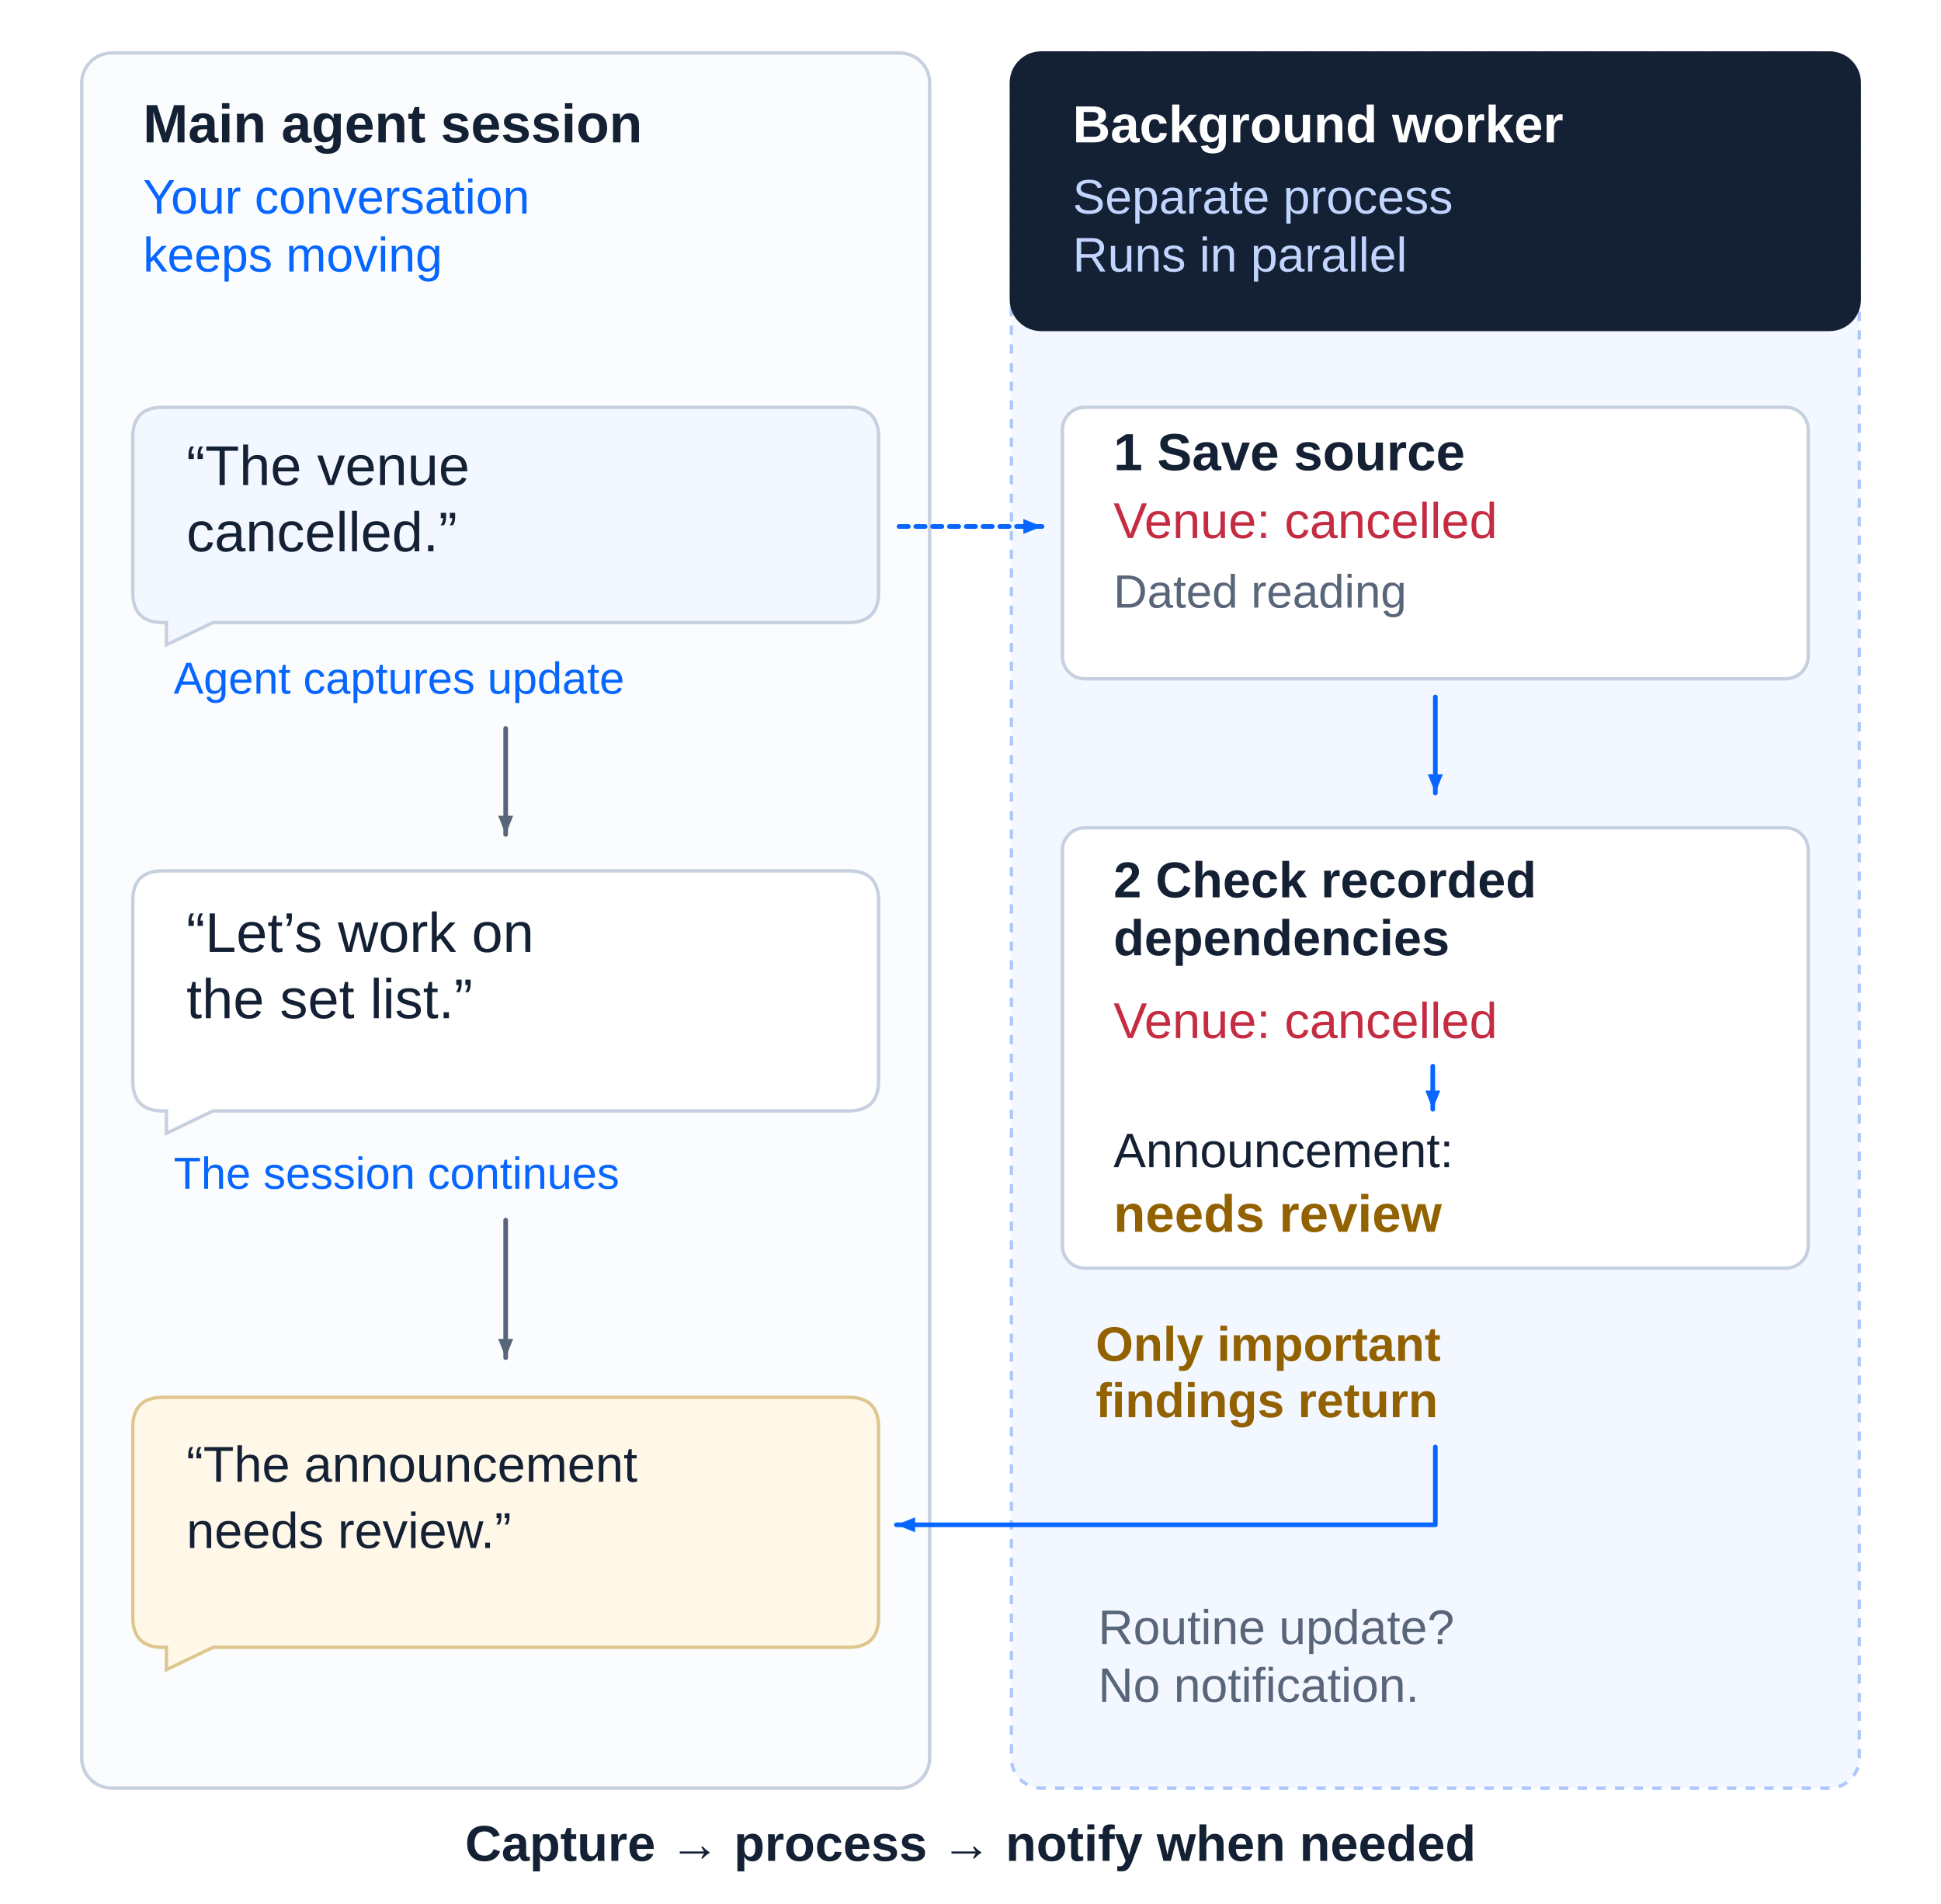
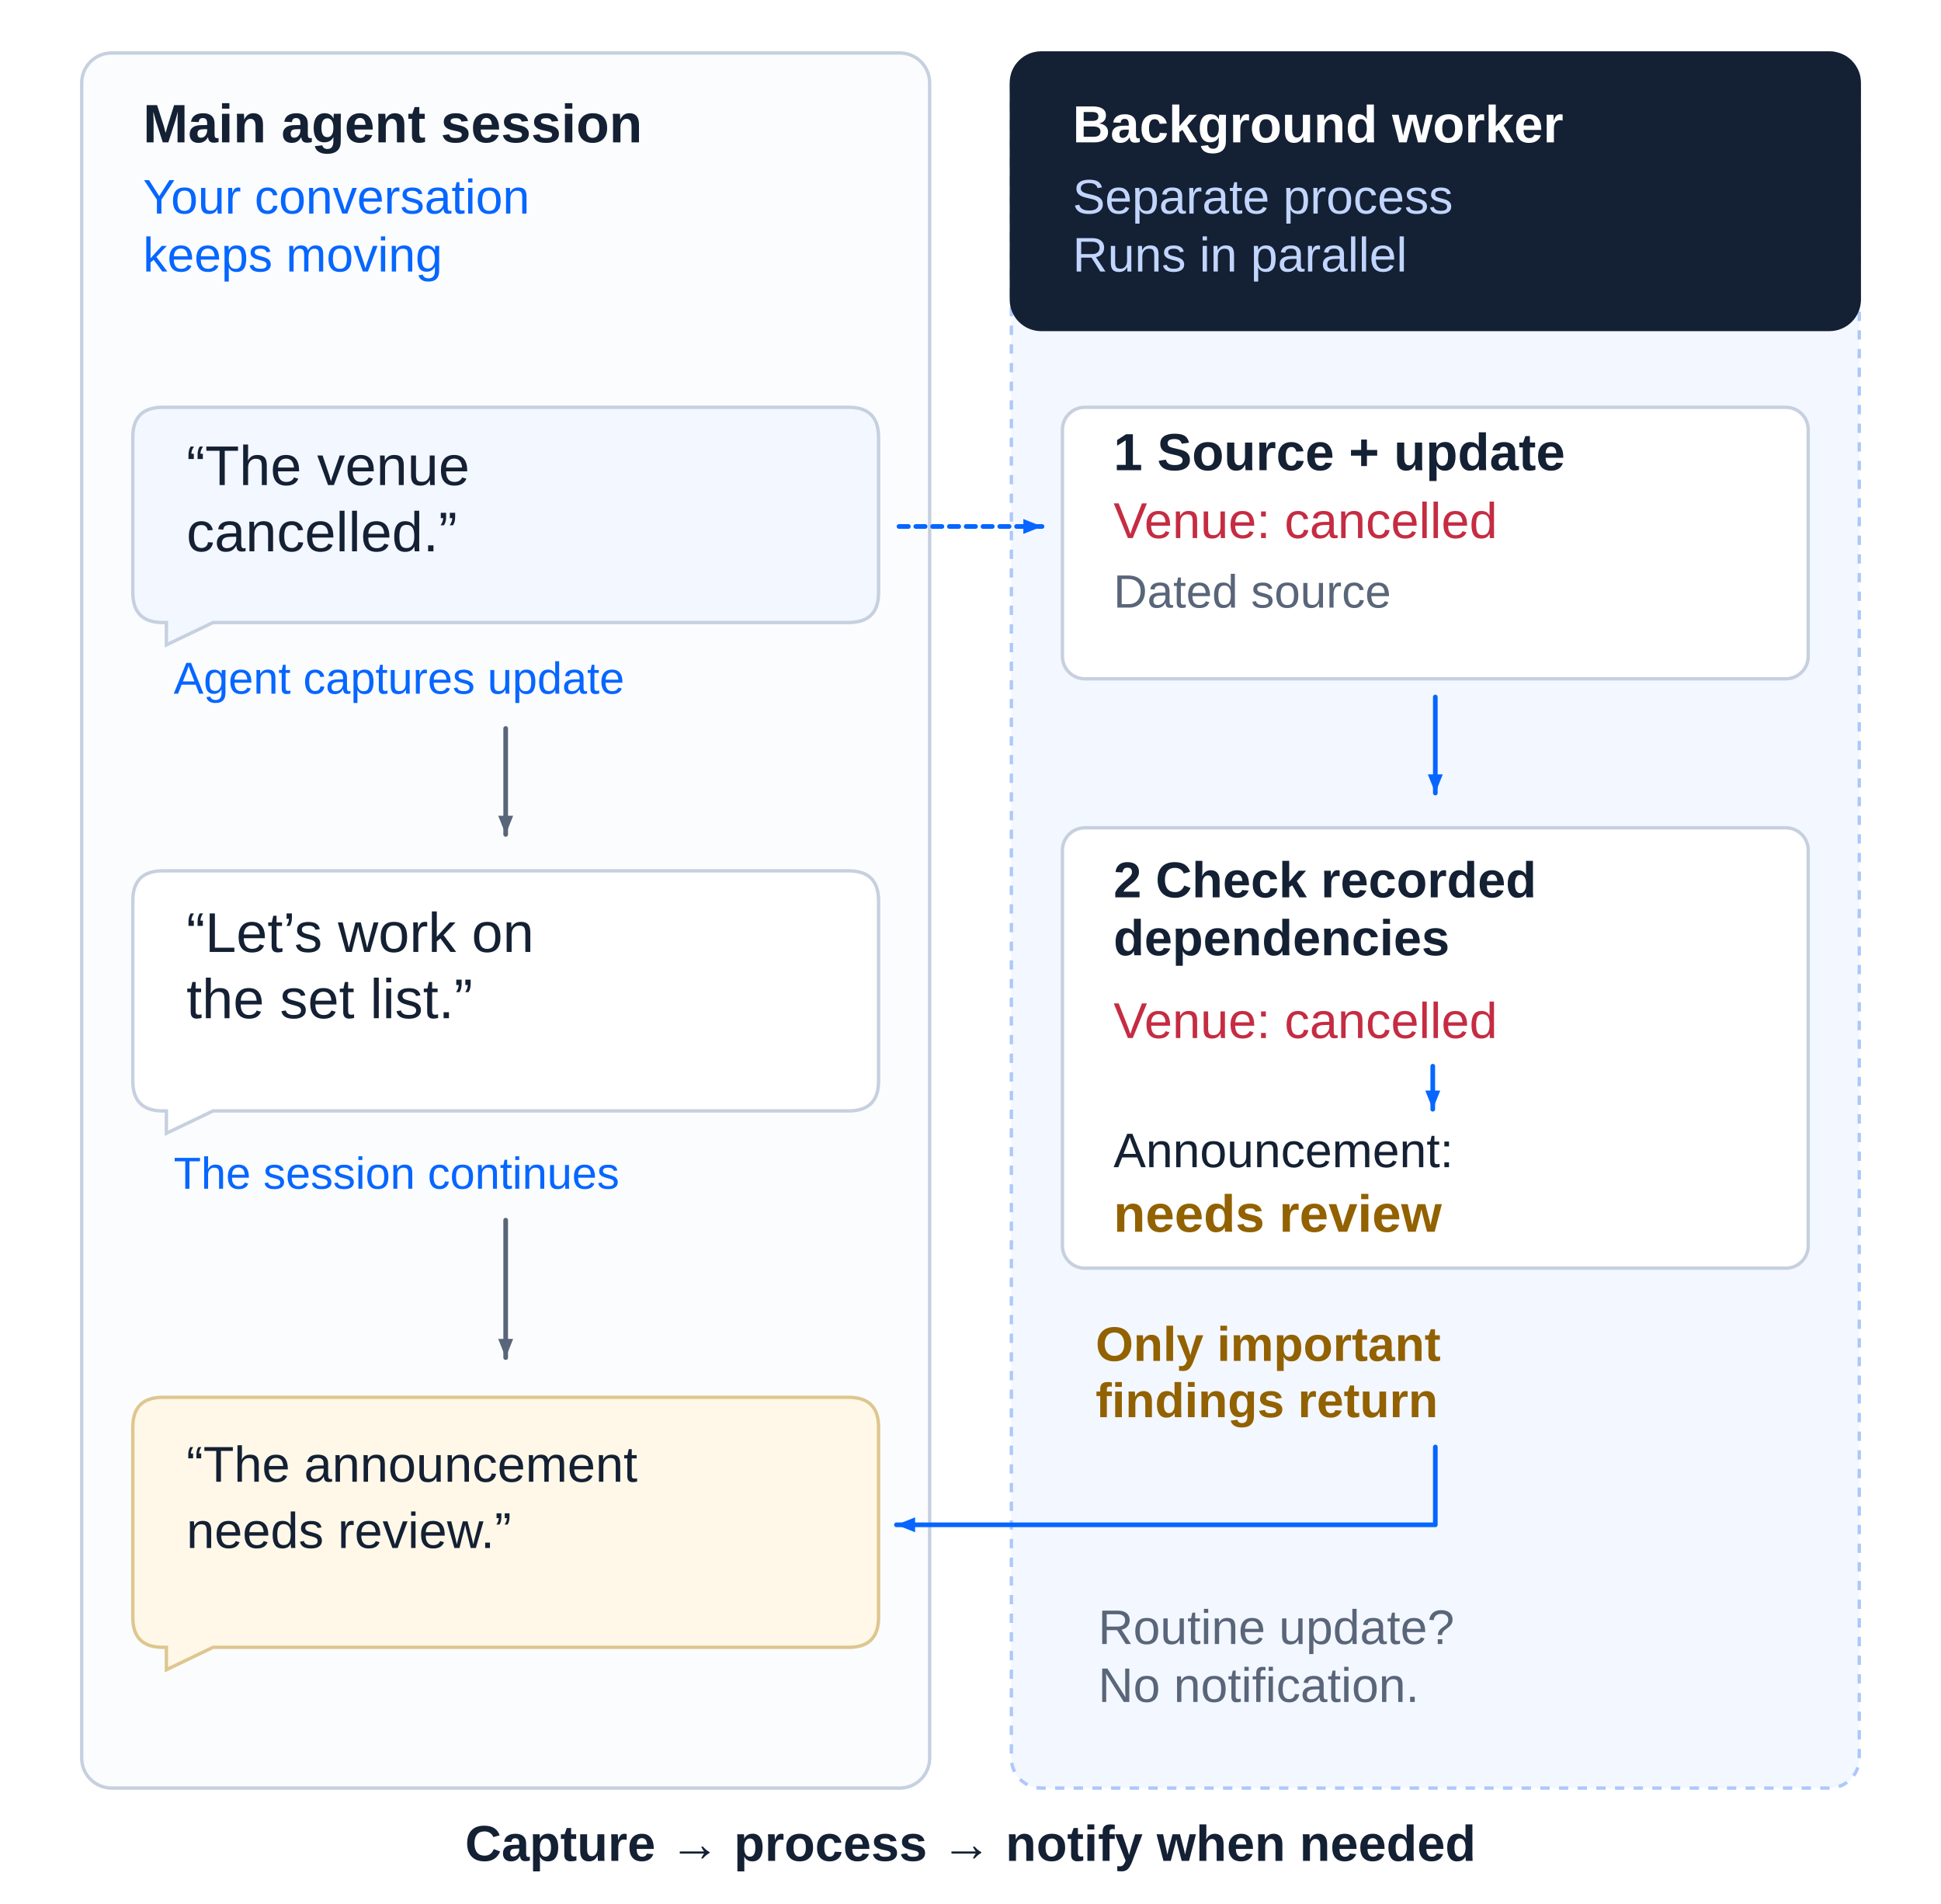
<svg xmlns="http://www.w3.org/2000/svg" width="1040" height="1020" viewBox="0 0 1040 1020" role="img" aria-labelledby="title desc">
  <defs>
    <marker id="blue" viewBox="0 0 12 10" refX="11" refY="5" markerWidth="12" markerHeight="10" markerUnits="userSpaceOnUse" orient="auto">
      <path d="M1 1L11 5 1 9Z" fill="#0666ff" />
    </marker>
    <marker id="gray" viewBox="0 0 12 10" refX="11" refY="5" markerWidth="12" markerHeight="10" markerUnits="userSpaceOnUse" orient="auto">
      <path d="M1 1L11 5 1 9Z" fill="#596579" />
    </marker>
    <marker id="red" viewBox="0 0 12 10" refX="11" refY="5" markerWidth="12" markerHeight="10" markerUnits="userSpaceOnUse" orient="auto">
      <path d="M1 1L11 5 1 9Z" fill="#c52c42" />
    </marker>
  </defs>
  <rect width="1040" height="1020" fill="white" />
  <rect x="43.789" y="28.383" width="454.316" height="929.53" rx="16" fill="#fbfcfe" stroke="#c6d0df" stroke-width="1.8" />
  <rect x="541.895" y="28.383" width="454.316" height="929.53" rx="16" fill="#f3f7ff" stroke="#adc8fa" stroke-width="1.8" stroke-dasharray="5 5" />
  <rect x="541.895" y="28.383" width="454.316" height="148.122" rx="16" fill="#142033" stroke="#142033" stroke-width="1.8" />
  <text x="76.632" y="76.278" font-family="Arial, Helvetica, sans-serif" font-size="29" font-weight="700" text-anchor="start" fill="#142033">Main agent session</text>
  <text x="76.632" y="114.417" font-family="Arial, Helvetica, sans-serif" font-size="26" font-weight="400" text-anchor="start" fill="#0666ff">Your conversation</text>
  <text x="76.632" y="145.461" font-family="Arial, Helvetica, sans-serif" font-size="26" font-weight="400" text-anchor="start" fill="#0666ff">keeps moving</text>
  <text x="574.737" y="76.278" font-family="Arial, Helvetica, sans-serif" font-size="28" font-weight="700" text-anchor="start" fill="white">Background worker</text>
  <text x="574.737" y="114.417" font-family="Arial, Helvetica, sans-serif" font-size="26" font-weight="400" text-anchor="start" fill="#c1d5ff">Separate process</text>
  <text x="574.737" y="145.461" font-family="Arial, Helvetica, sans-serif" font-size="26" font-weight="400" text-anchor="start" fill="#c1d5ff">Runs in parallel</text>
  <path d="M87.158 218.191H454.737Q470.737 218.191 470.737 234.191V317.496Q470.737 333.496 454.737 333.496H114.158L89.158 345.496V333.496H87.158Q71.158 333.496 71.158 317.496V234.191Q71.158 218.191 87.158 218.191Z" fill="#f3f7ff" stroke="#c6d0df" stroke-width="1.8" />
  <text x="99.895" y="259.878" font-family="Arial, Helvetica, sans-serif" font-size="30" font-weight="400" text-anchor="start" fill="#142033">“The venue</text>
  <text x="99.895" y="295.357" font-family="Arial, Helvetica, sans-serif" font-size="30" font-weight="400" text-anchor="start" fill="#142033">cancelled.”</text>
  <text x="93.053" y="371.635" font-family="Arial, Helvetica, sans-serif" font-size="24" font-weight="400" text-anchor="start" fill="#0666ff">Agent captures update</text>
  <path d="M481.684 282.052L558.316 282.052" fill="none" stroke="#0666ff" stroke-width="2.5" stroke-linecap="round" stroke-linejoin="round" marker-end="url(#blue)" stroke-dasharray="5 4" />
  <rect x="569.263" y="218.191" width="399.579" height="145.461" rx="12" fill="white" stroke="#c6d0df" stroke-width="1.8" />
-   <text x="596.632" y="251.896" font-family="Arial, Helvetica, sans-serif" font-size="28" font-weight="700" text-anchor="start" fill="#142033">1  Save source</text>
+   <text x="596.632" y="251.896" font-family="Arial, Helvetica, sans-serif" font-size="28" font-weight="700" text-anchor="start" fill="#142033">1  Source + update</text>
  <text x="596.632" y="288.261" font-family="Arial, Helvetica, sans-serif" font-size="27" font-weight="400" text-anchor="start" fill="#c52c42">Venue: cancelled</text>
-   <text x="596.632" y="325.513" font-family="Arial, Helvetica, sans-serif" font-size="25" font-weight="400" text-anchor="start" fill="#596579">Dated reading</text>
+   <text x="596.632" y="325.513" font-family="Arial, Helvetica, sans-serif" font-size="25" font-weight="400" text-anchor="start" fill="#596579">Dated source</text>
  <path d="M270.947 390.261L270.947 447.026" fill="none" stroke="#596579" stroke-width="2.5" stroke-linecap="round" stroke-linejoin="round" marker-end="url(#gray)" />
  <path d="M769.053 373.409L769.053 424.852" fill="none" stroke="#0666ff" stroke-width="2.5" stroke-linecap="round" stroke-linejoin="round" marker-end="url(#blue)" />
  <path d="M87.158 466.539H454.737Q470.737 466.539 470.737 482.539V579.148Q470.737 595.148 454.737 595.148H114.158L89.158 607.148V595.148H87.158Q71.158 595.148 71.158 579.148V482.539Q71.158 466.539 87.158 466.539Z" fill="white" stroke="#c6d0df" stroke-width="1.8" />
  <text x="99.895" y="510" font-family="Arial, Helvetica, sans-serif" font-size="30" font-weight="400" text-anchor="start" fill="#142033">“Let’s work on</text>
  <text x="99.895" y="545.478" font-family="Arial, Helvetica, sans-serif" font-size="30" font-weight="400" text-anchor="start" fill="#142033">the set list.”</text>
  <text x="93.053" y="636.835" font-family="Arial, Helvetica, sans-serif" font-size="24" font-weight="400" text-anchor="start" fill="#0666ff">The session continues</text>
  <rect x="569.263" y="443.478" width="399.579" height="235.93" rx="12" fill="white" stroke="#c6d0df" stroke-width="1.8" />
  <text x="596.632" y="480.73" font-family="Arial, Helvetica, sans-serif" font-size="27" font-weight="700" text-anchor="start" fill="#142033">2  Check recorded</text>
  <text x="596.632" y="511.774" font-family="Arial, Helvetica, sans-serif" font-size="27" font-weight="700" text-anchor="start" fill="#142033">    dependencies</text>
  <text x="596.632" y="556.122" font-family="Arial, Helvetica, sans-serif" font-size="27" font-weight="400" text-anchor="start" fill="#c52c42">Venue: cancelled</text>
  <path d="M767.684 571.2L767.684 594.261" fill="none" stroke="#0666ff" stroke-width="2.5" stroke-linecap="round" stroke-linejoin="round" marker-end="url(#blue)" />
  <text x="596.632" y="625.304" font-family="Arial, Helvetica, sans-serif" font-size="26" font-weight="400" text-anchor="start" fill="#142033">Announcement:</text>
  <text x="596.632" y="659.896" font-family="Arial, Helvetica, sans-serif" font-size="28" font-weight="700" text-anchor="start" fill="#926100">needs review</text>
  <path d="M270.947 653.687L270.947 727.304" fill="none" stroke="#596579" stroke-width="2.5" stroke-linecap="round" stroke-linejoin="round" marker-end="url(#gray)" />
  <path d="M87.158 748.591H454.737Q470.737 748.591 470.737 764.591V866.522Q470.737 882.522 454.737 882.522H114.158L89.158 894.522V882.522H87.158Q71.158 882.522 71.158 866.522V764.591Q71.158 748.591 87.158 748.591Z" fill="#fff8e8" stroke="#dec68f" stroke-width="1.8" />
  <text x="99.895" y="793.826" font-family="Arial, Helvetica, sans-serif" font-size="27" font-weight="400" text-anchor="start" fill="#142033">“The announcement</text>
  <text x="99.895" y="829.304" font-family="Arial, Helvetica, sans-serif" font-size="27" font-weight="400" text-anchor="start" fill="#142033">needs review.”</text>
  <text x="587.053" y="729.078" font-family="Arial, Helvetica, sans-serif" font-size="26" font-weight="700" text-anchor="start" fill="#926100">Only important</text>
  <text x="587.053" y="759.235" font-family="Arial, Helvetica, sans-serif" font-size="26" font-weight="700" text-anchor="start" fill="#926100">findings return</text>
  <path d="M769.053 775.2L769.053 816.887L480.316 816.887" fill="none" stroke="#0666ff" stroke-width="2.5" stroke-linecap="round" stroke-linejoin="round" marker-end="url(#blue)" />
  <text x="588.421" y="880.748" font-family="Arial, Helvetica, sans-serif" font-size="26" font-weight="400" text-anchor="start" fill="#596579">Routine update?</text>
  <text x="588.421" y="911.791" font-family="Arial, Helvetica, sans-serif" font-size="26" font-weight="400" text-anchor="start" fill="#596579">No notification.</text>
  <text x="520" y="996.939" font-family="Arial, Helvetica, sans-serif" font-size="27" font-weight="700" text-anchor="middle" fill="#142033">Capture → process → notify when needed</text>
</svg>
